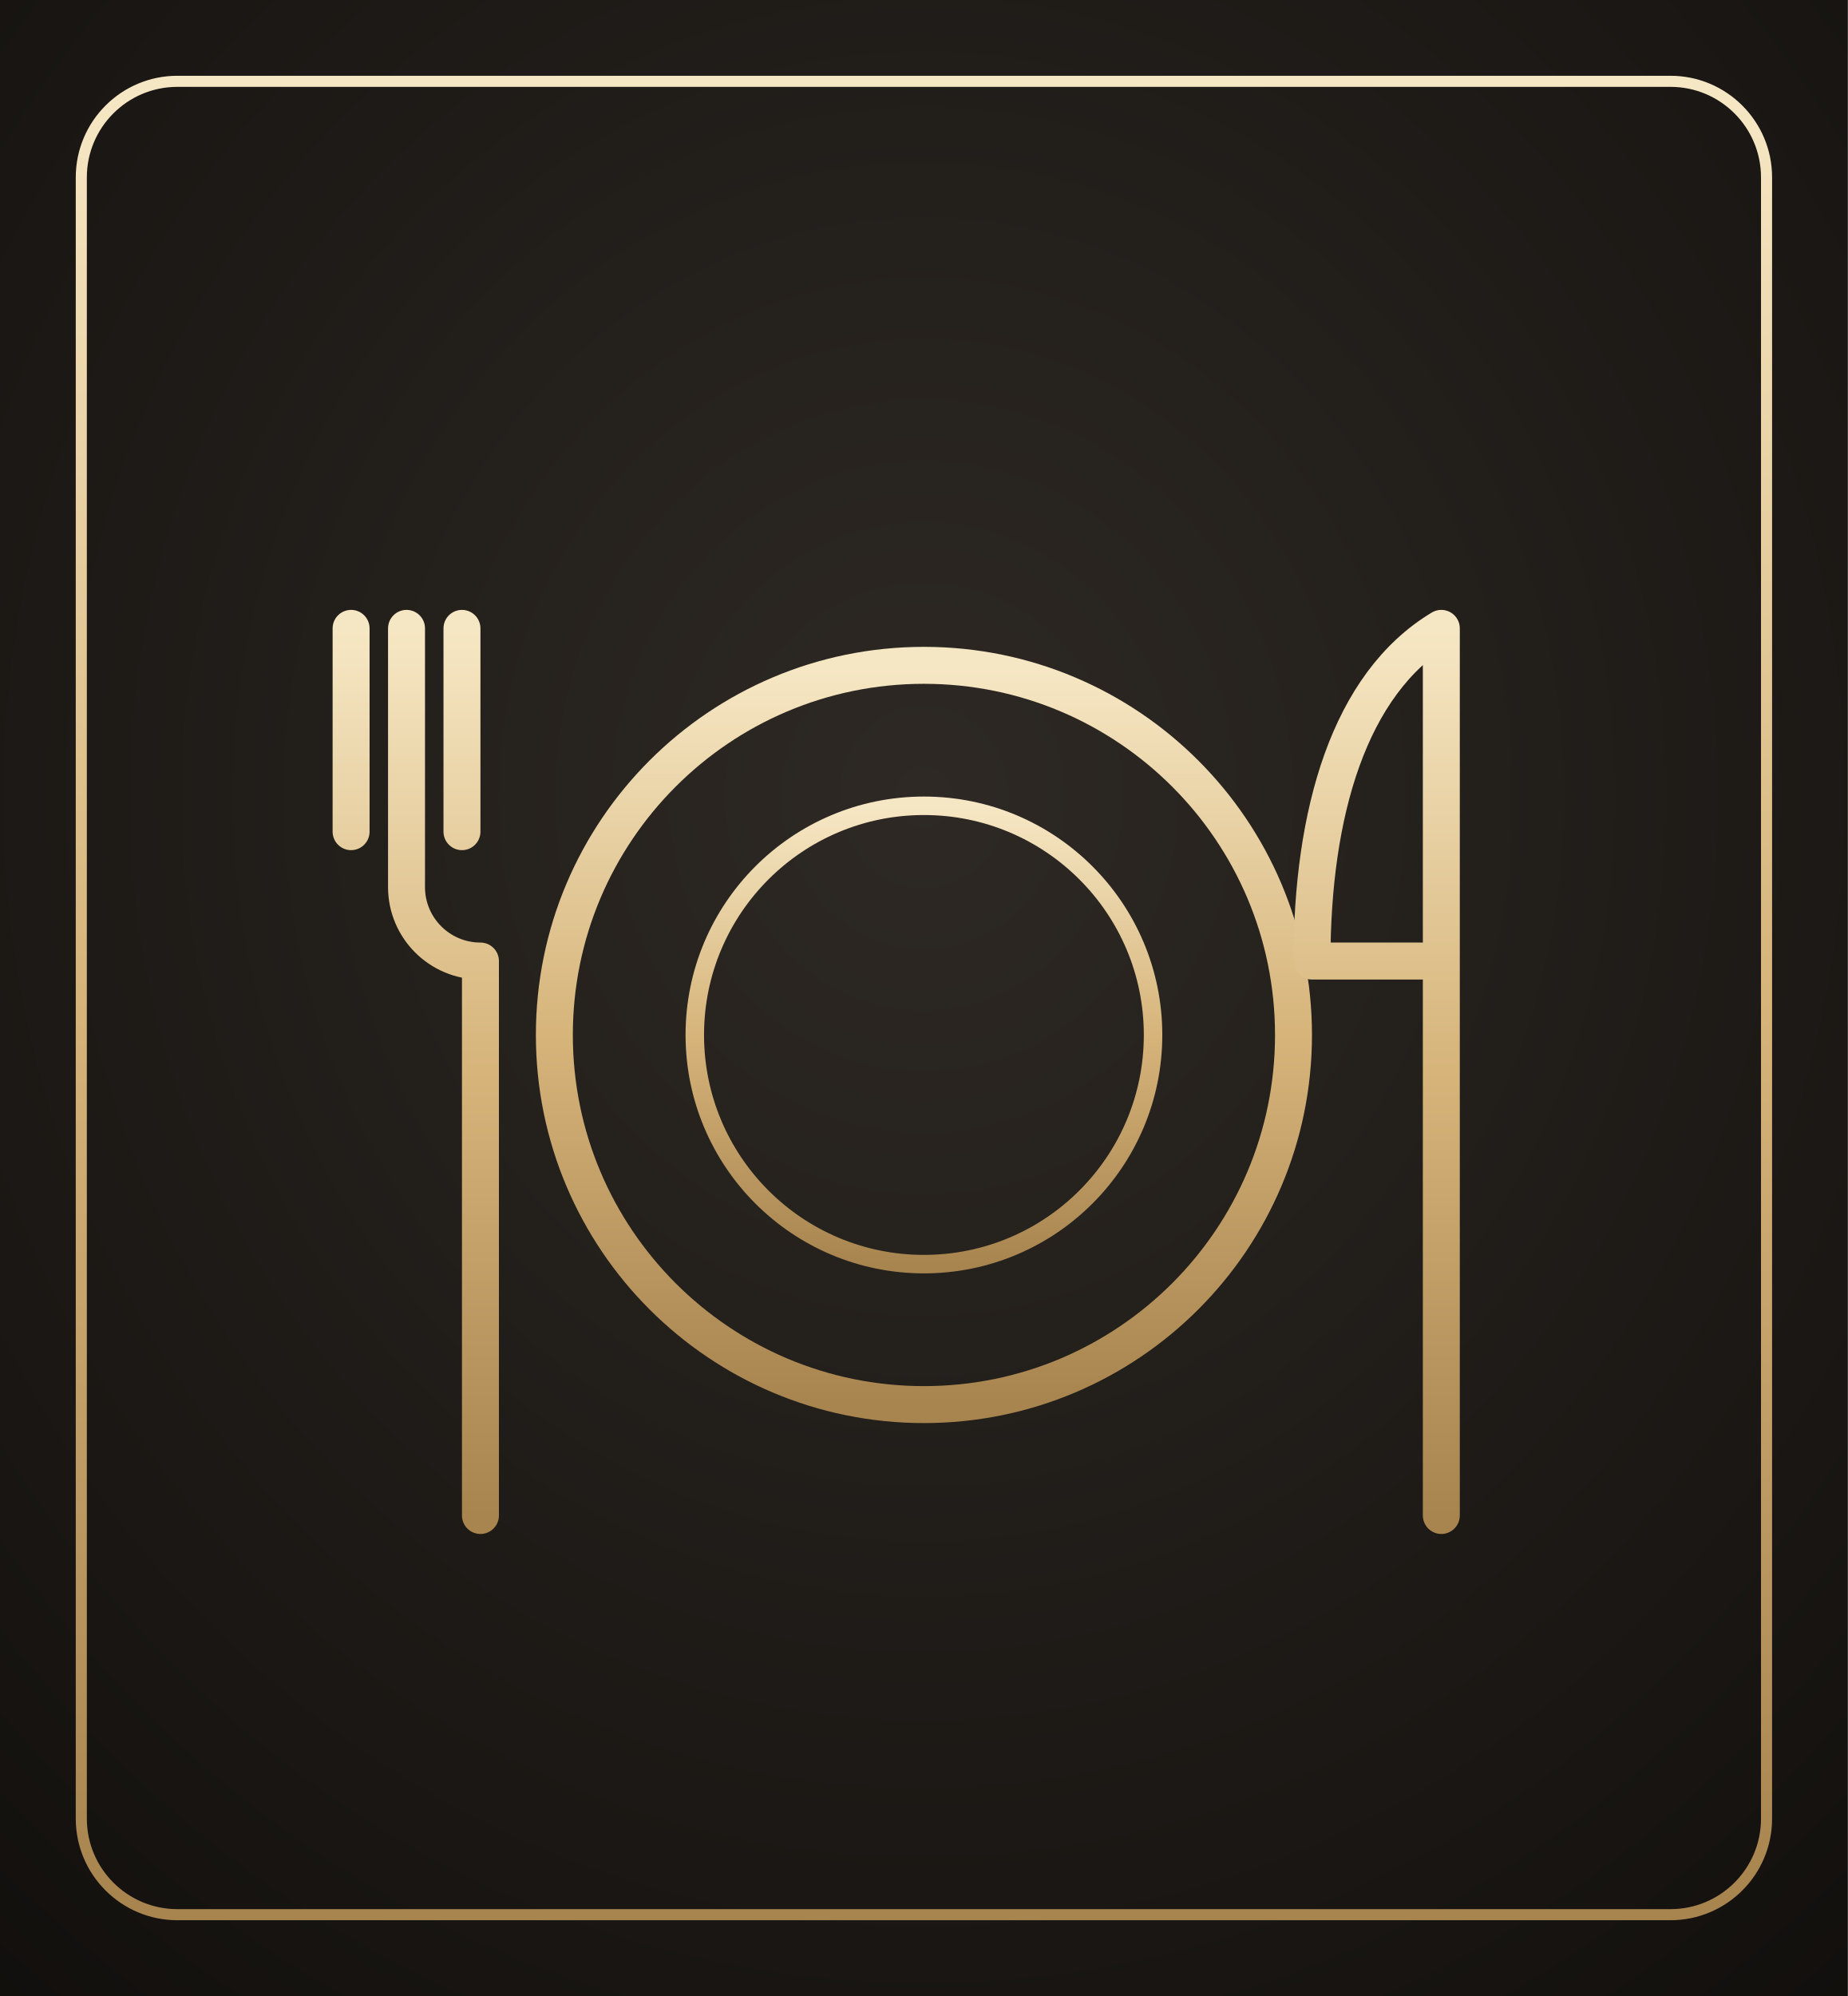
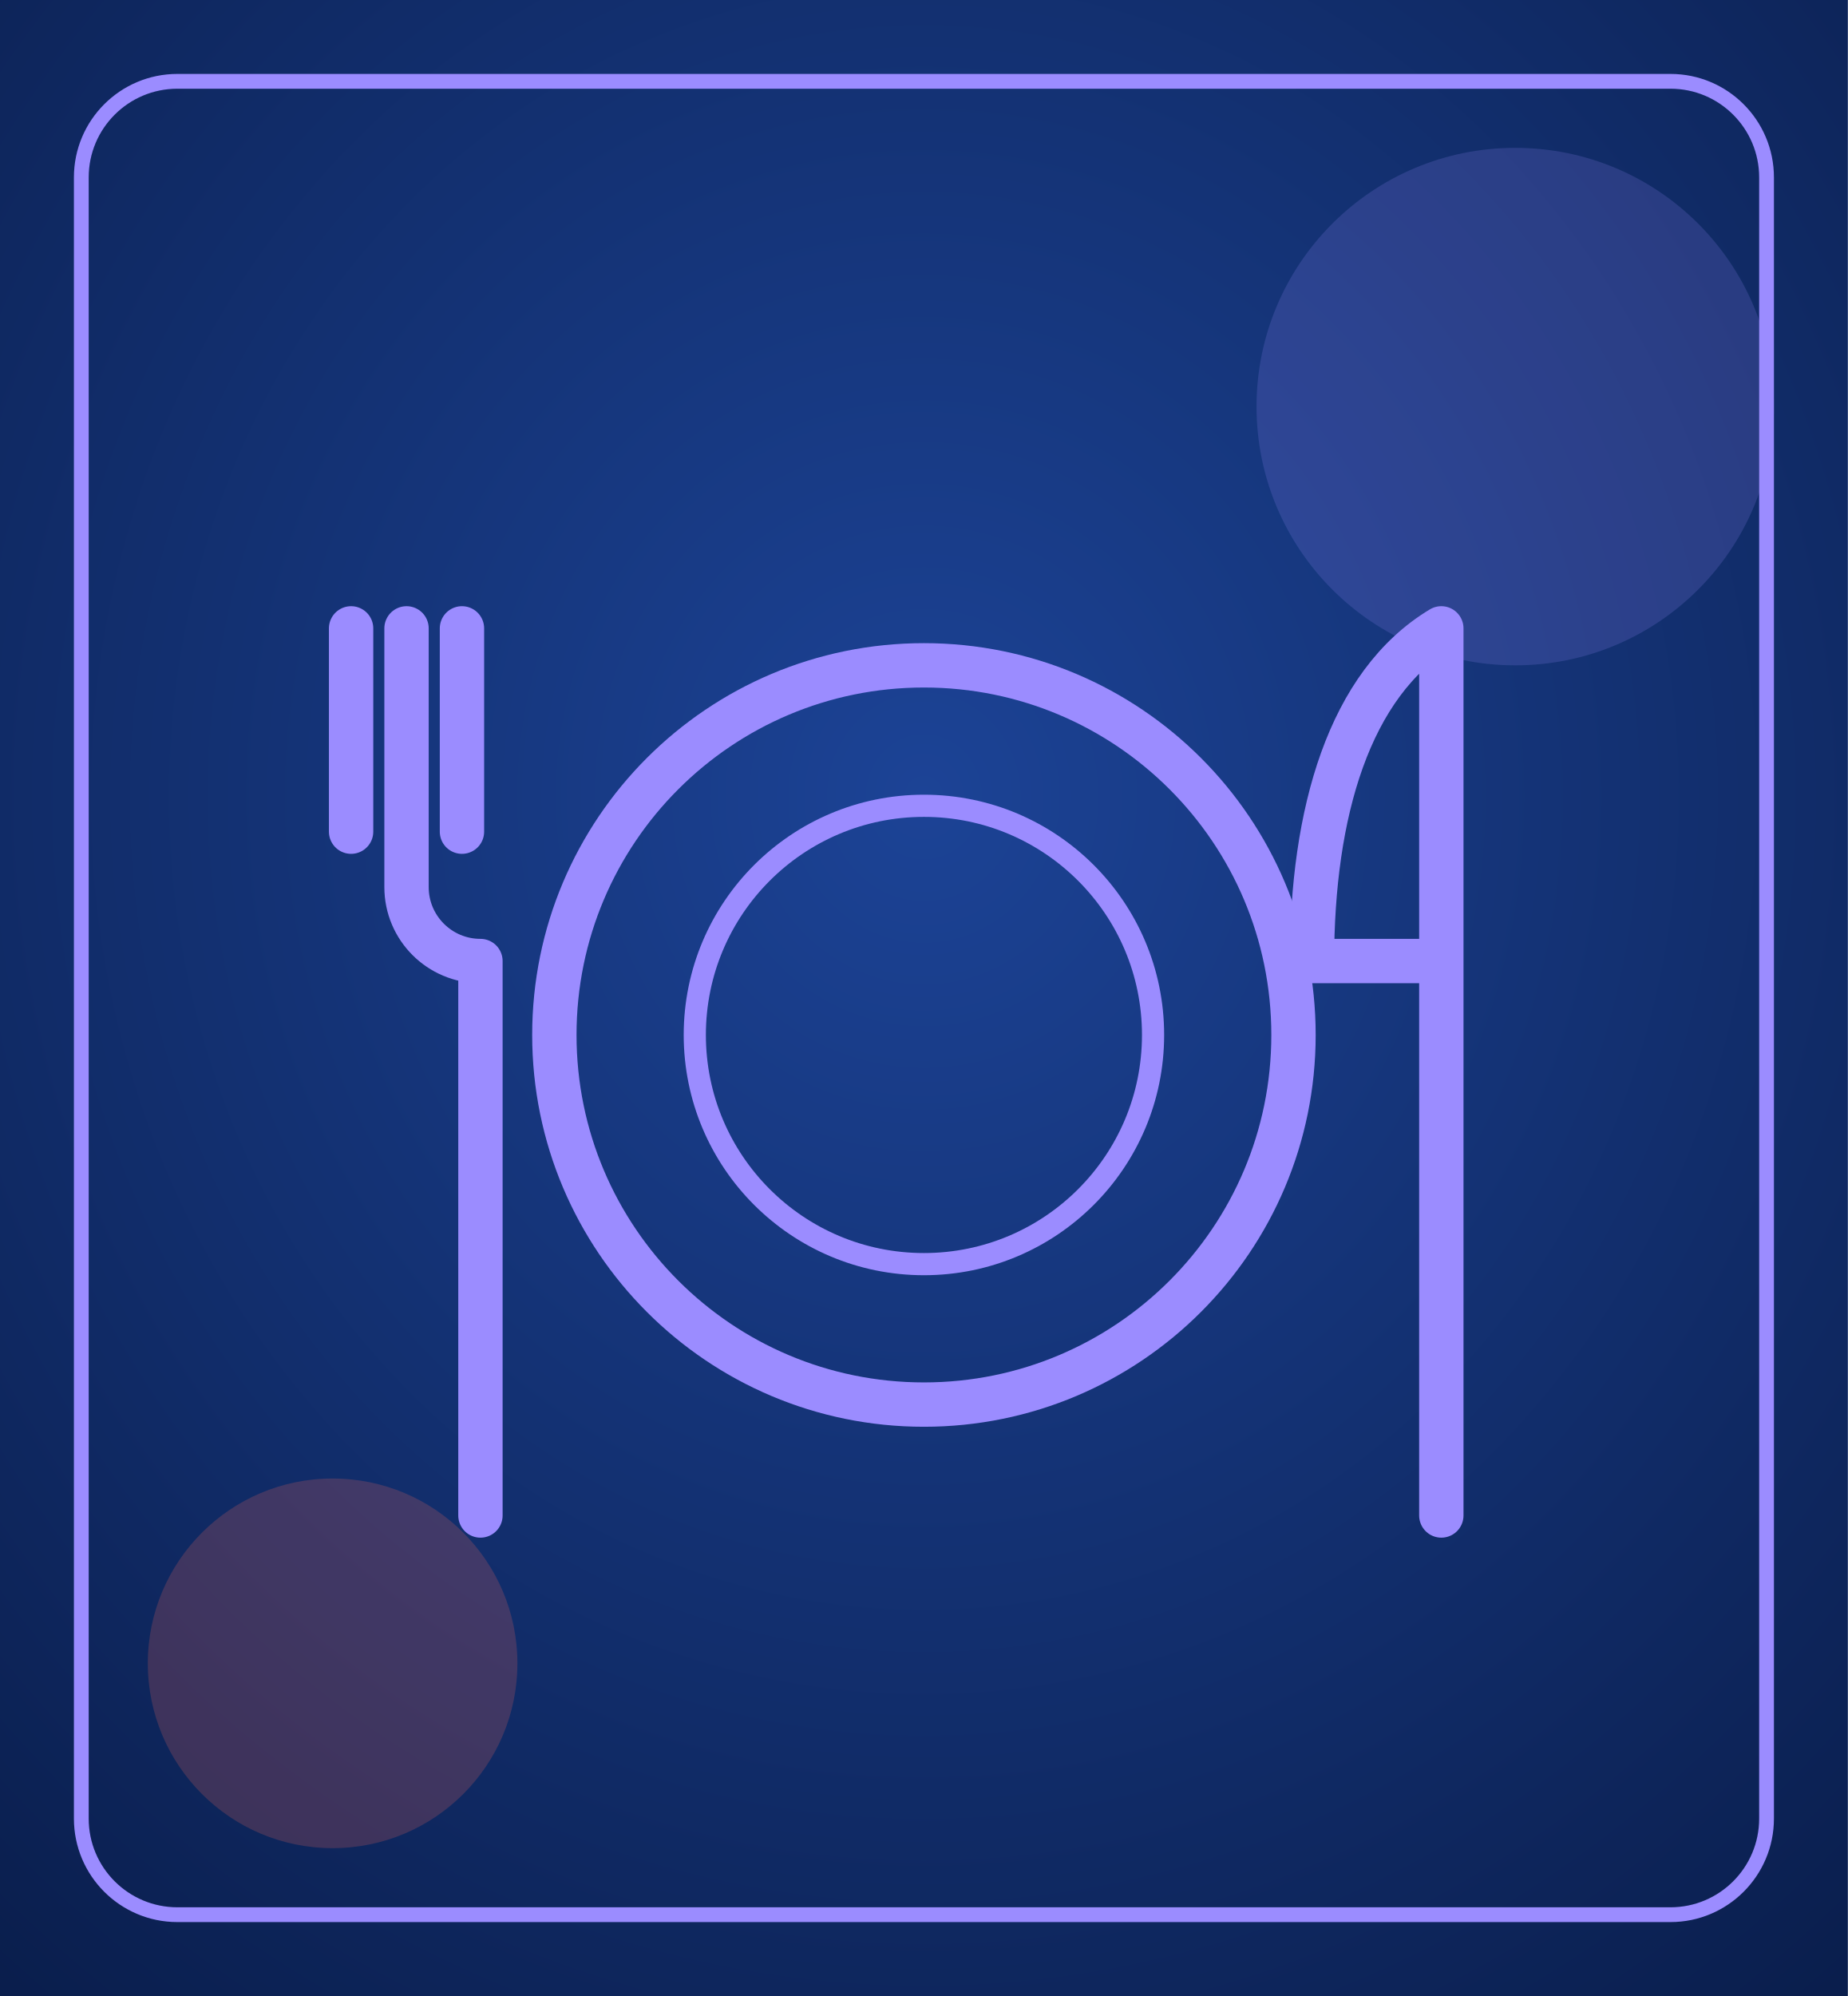
<svg xmlns="http://www.w3.org/2000/svg" viewBox="0 0 500 540">
  <defs>
-     <linearGradient id="gold" x1="0" y1="0" x2="0" y2="1">
-       <stop offset="0" stop-color="#f6e7c4" />
-       <stop offset=".5" stop-color="#d6b47a" />
-       <stop offset="1" stop-color="#a8844f" />
-     </linearGradient>
    <radialGradient id="bg" cx=".5" cy=".4" r=".85">
-       <stop offset="0" stop-color="#2e2924" />
-       <stop offset="1" stop-color="#0f0d0b" />
+       <stop offset="0" stop-color="#1c4396" />
+       <stop offset="1" stop-color="#081a45" />
    </radialGradient>
  </defs>
  <rect width="500" height="540" fill="url(#bg)" />
-   <rect x="22" y="22" width="456" height="496" rx="26" fill="none" stroke="url(#gold)" stroke-width="3" />
-   <g fill="none" stroke="url(#gold)" stroke-width="10" stroke-linecap="round" stroke-linejoin="round">
+   <circle cx="410" cy="110" r="70" fill="#9b8cff" opacity=".18" />
+   <circle cx="90" cy="450" r="50" fill="#ff6b5b" opacity=".2" />
+   <rect x="22" y="22" width="456" height="496" rx="26" fill="none" stroke="#9b8cff" stroke-width="4" />
+   <g fill="none" stroke="#9b8cff" stroke-width="12" stroke-linecap="round" stroke-linejoin="round">
    <circle cx="250" cy="280" r="100" />
-     <circle cx="250" cy="280" r="62" stroke-width="5" />
+     <circle cx="250" cy="280" r="62" stroke-width="6" />
    <path d="M110 170v70a20 20 0 0 0 20 20v150M95 170v55M125 170v55" />
    <path d="M390 410V170c-25 15-35 50-35 90h35" />
  </g>
</svg>
